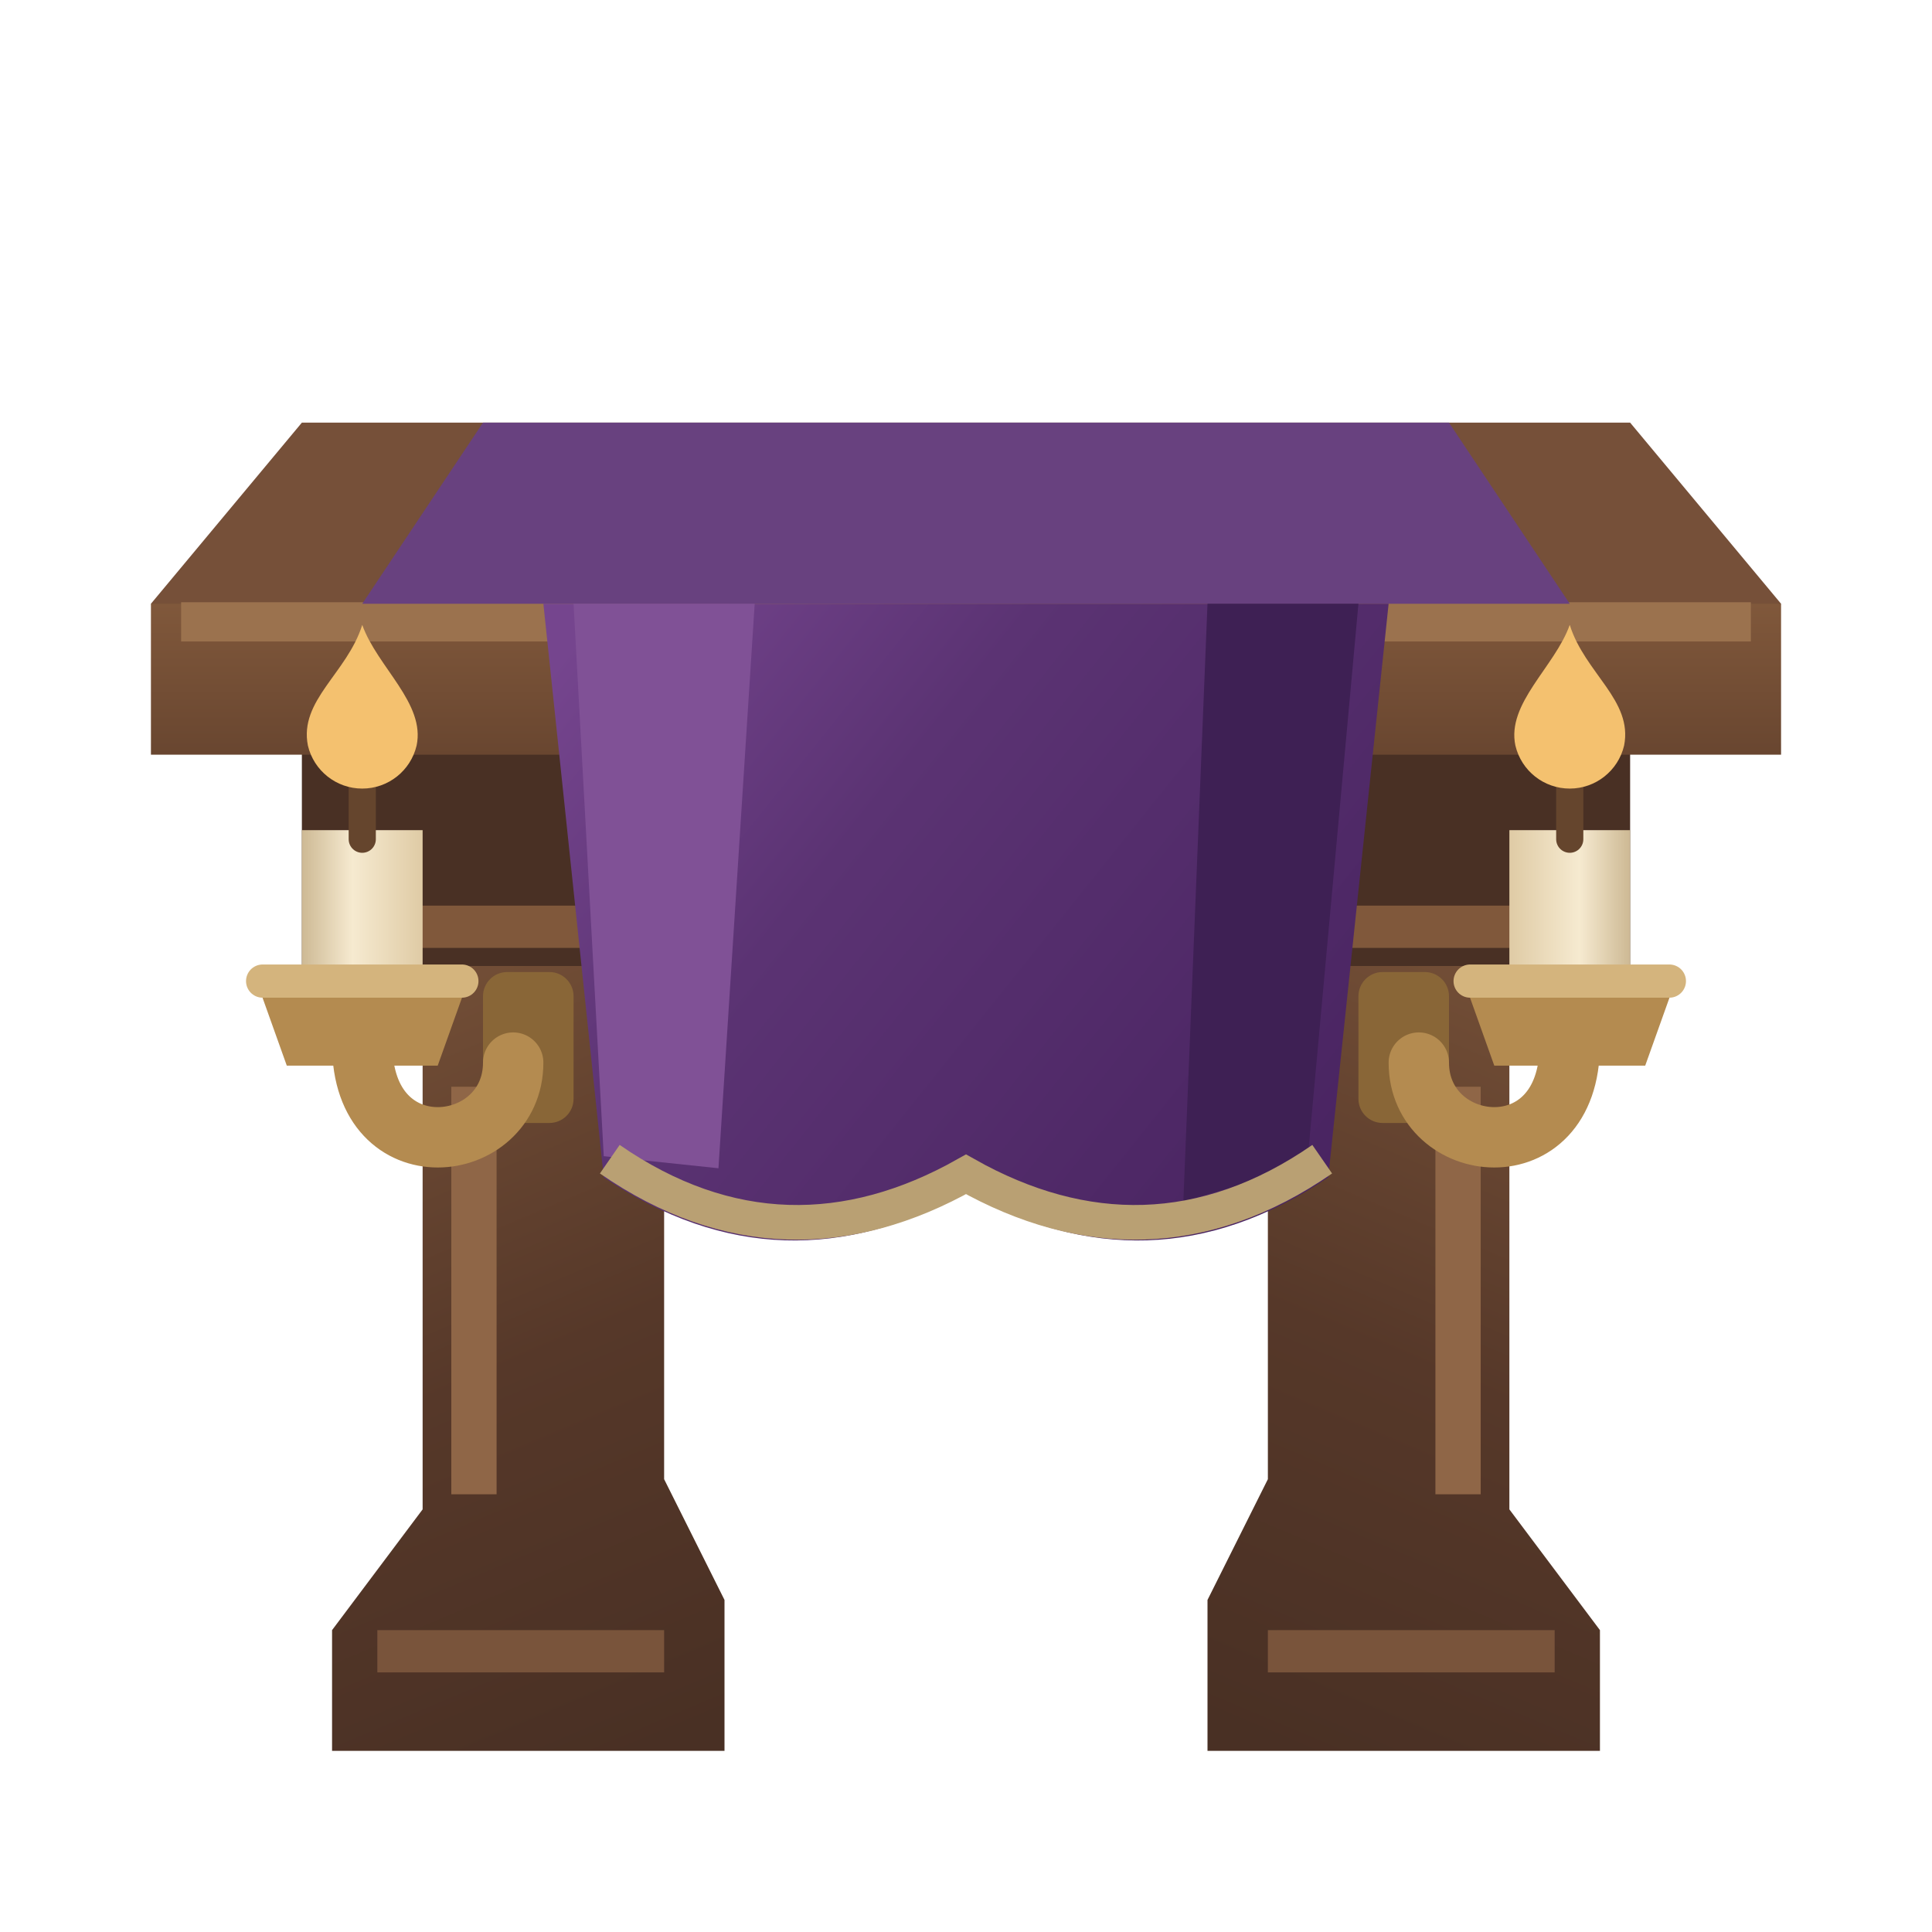
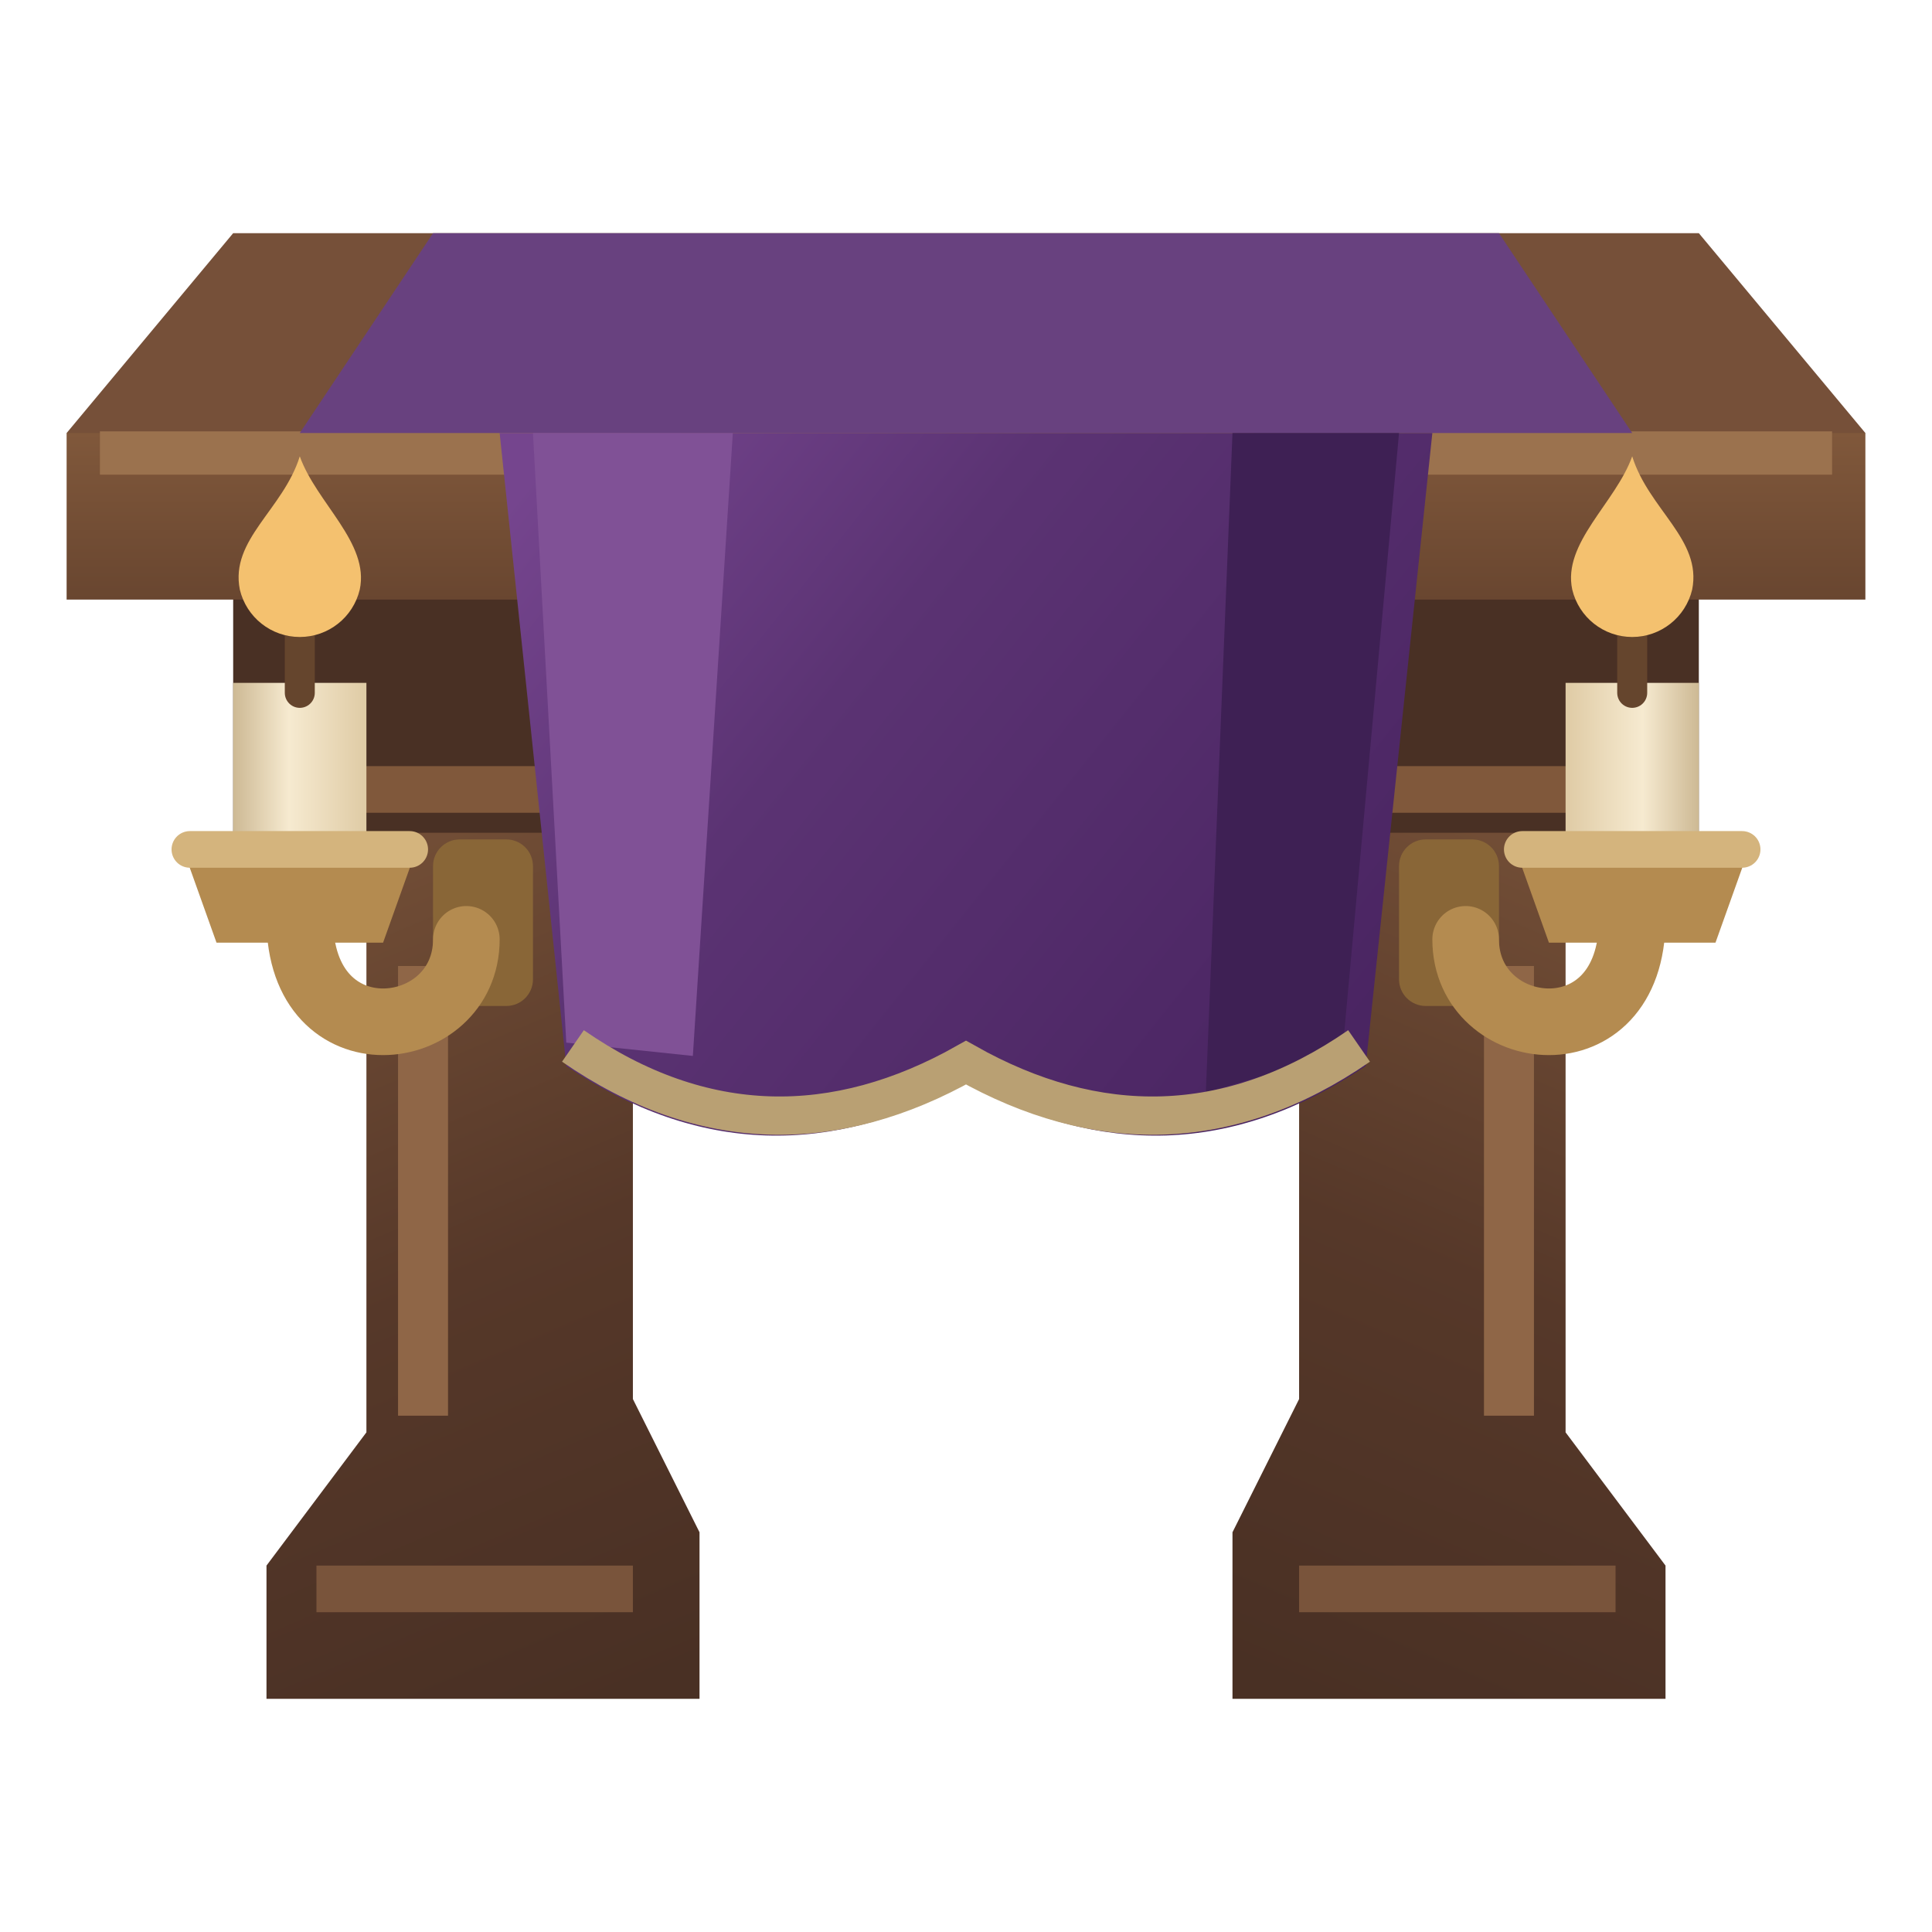
- <svg xmlns="http://www.w3.org/2000/svg" width="512" height="512" viewBox="0 0 64 64" fill="none">
+ <svg xmlns="http://www.w3.org/2000/svg" width="512" height="512" viewBox="3 7 58 58" fill="none">
  <defs>
    <linearGradient id="wood" x1="32" y1="20" x2="32" y2="33" gradientUnits="userSpaceOnUse">
      <stop stop-color="#80583B" />
      <stop offset=".45" stop-color="#65432E" />
      <stop offset="1" stop-color="#493024" />
    </linearGradient>
    <linearGradient id="leg" x1="13" y1="31" x2="24" y2="57" gradientUnits="userSpaceOnUse">
      <stop stop-color="#765138" />
      <stop offset=".52" stop-color="#563829" />
      <stop offset="1" stop-color="#493024" />
    </linearGradient>
    <linearGradient id="cloth" x1="20" y1="20" x2="45" y2="40" gradientUnits="userSpaceOnUse">
      <stop stop-color="#75458E" />
      <stop offset=".35" stop-color="#5B3373" />
      <stop offset="1" stop-color="#482360" />
    </linearGradient>
    <linearGradient id="candle" x1="10" y1="29" x2="14" y2="29" gradientUnits="userSpaceOnUse">
      <stop stop-color="#CDB994" />
      <stop offset=".42" stop-color="#F6EAD0" />
      <stop offset="1" stop-color="#DFCBA5" />
    </linearGradient>
    <path id="left-leg" d="M12 29h12v5h-2v15l2 4v5H11v-4l3-4V35h-2Z" />
    <g id="front-candle">
      <rect x="16" y="32.2" width="3" height="5" rx=".8" fill="#896637" />
      <path d="M17 35.2c0 3.1-5 3.7-5-.6" stroke="#B48B50" stroke-width="2" stroke-linecap="round" />
      <path d="M8.5 32.5h7l-1 2.8h-5Z" fill="#B48B50" />
      <path d="M10 27.5h4v5.2h-4Z" fill="url(#candle)" />
      <path d="M12 25.7v2.1" stroke="#65452D" stroke-width=".9" stroke-linecap="round" />
      <path d="M12 20.7c-.5 1.6-2.1 2.5-1.8 4a1.85 1.85 0 0 0 3.6 0c.3-1.4-1.3-2.6-1.8-4Z" fill="#F4C16F" />
      <path d="M8.7 32.5h6.6" stroke="#D4B47D" stroke-width="1.1" stroke-linecap="round" />
    </g>
  </defs>
  <use href="#left-leg" fill="url(#leg)" />
  <use href="#left-leg" transform="translate(64 0) scale(-1 1)" fill="url(#leg)" />
  <path d="M15.7 36v13.5M48.3 36v13.5" stroke="#8F6647" stroke-width="1.5" />
  <path d="M12.5 54.7h9.5M42 54.7h9.5" stroke="#79543B" stroke-width="1.4" />
  <path d="M10 24h44v8H10Z" fill="#493024" />
  <path d="M11 30.7h42" stroke="#80583B" stroke-width="1.4" />
  <path d="m5 20 5-6h44l5 6-4 4H9Z" fill="#765039" />
  <path d="M5 20h54v5H5Z" fill="url(#wood)" />
  <path d="M6 20.6h52" stroke="#9B724E" stroke-width="1.3" />
  <path d="M16 14h32l4 6H12Z" fill="#68417F" />
  <path d="M18 20h28l-2 19c-4 2.7-8 2.7-12 .5-4 2.2-8 2.2-12-.5Z" fill="url(#cloth)" />
  <path d="M19 20h6l-1.2 18.7-3.8-.4Z" fill="#805196" />
  <path d="M40 20h5l-1.7 18.6-4.1 1.2Z" fill="#3E2054" />
  <path d="M20.2 38.4c3.9 2.7 7.9 2.7 11.8.5 3.9 2.2 7.9 2.2 11.8-.5" stroke="#B9A073" stroke-width="1.15" />
  <use href="#front-candle" />
  <use href="#front-candle" transform="translate(64 0) scale(-1 1)" />
</svg>
